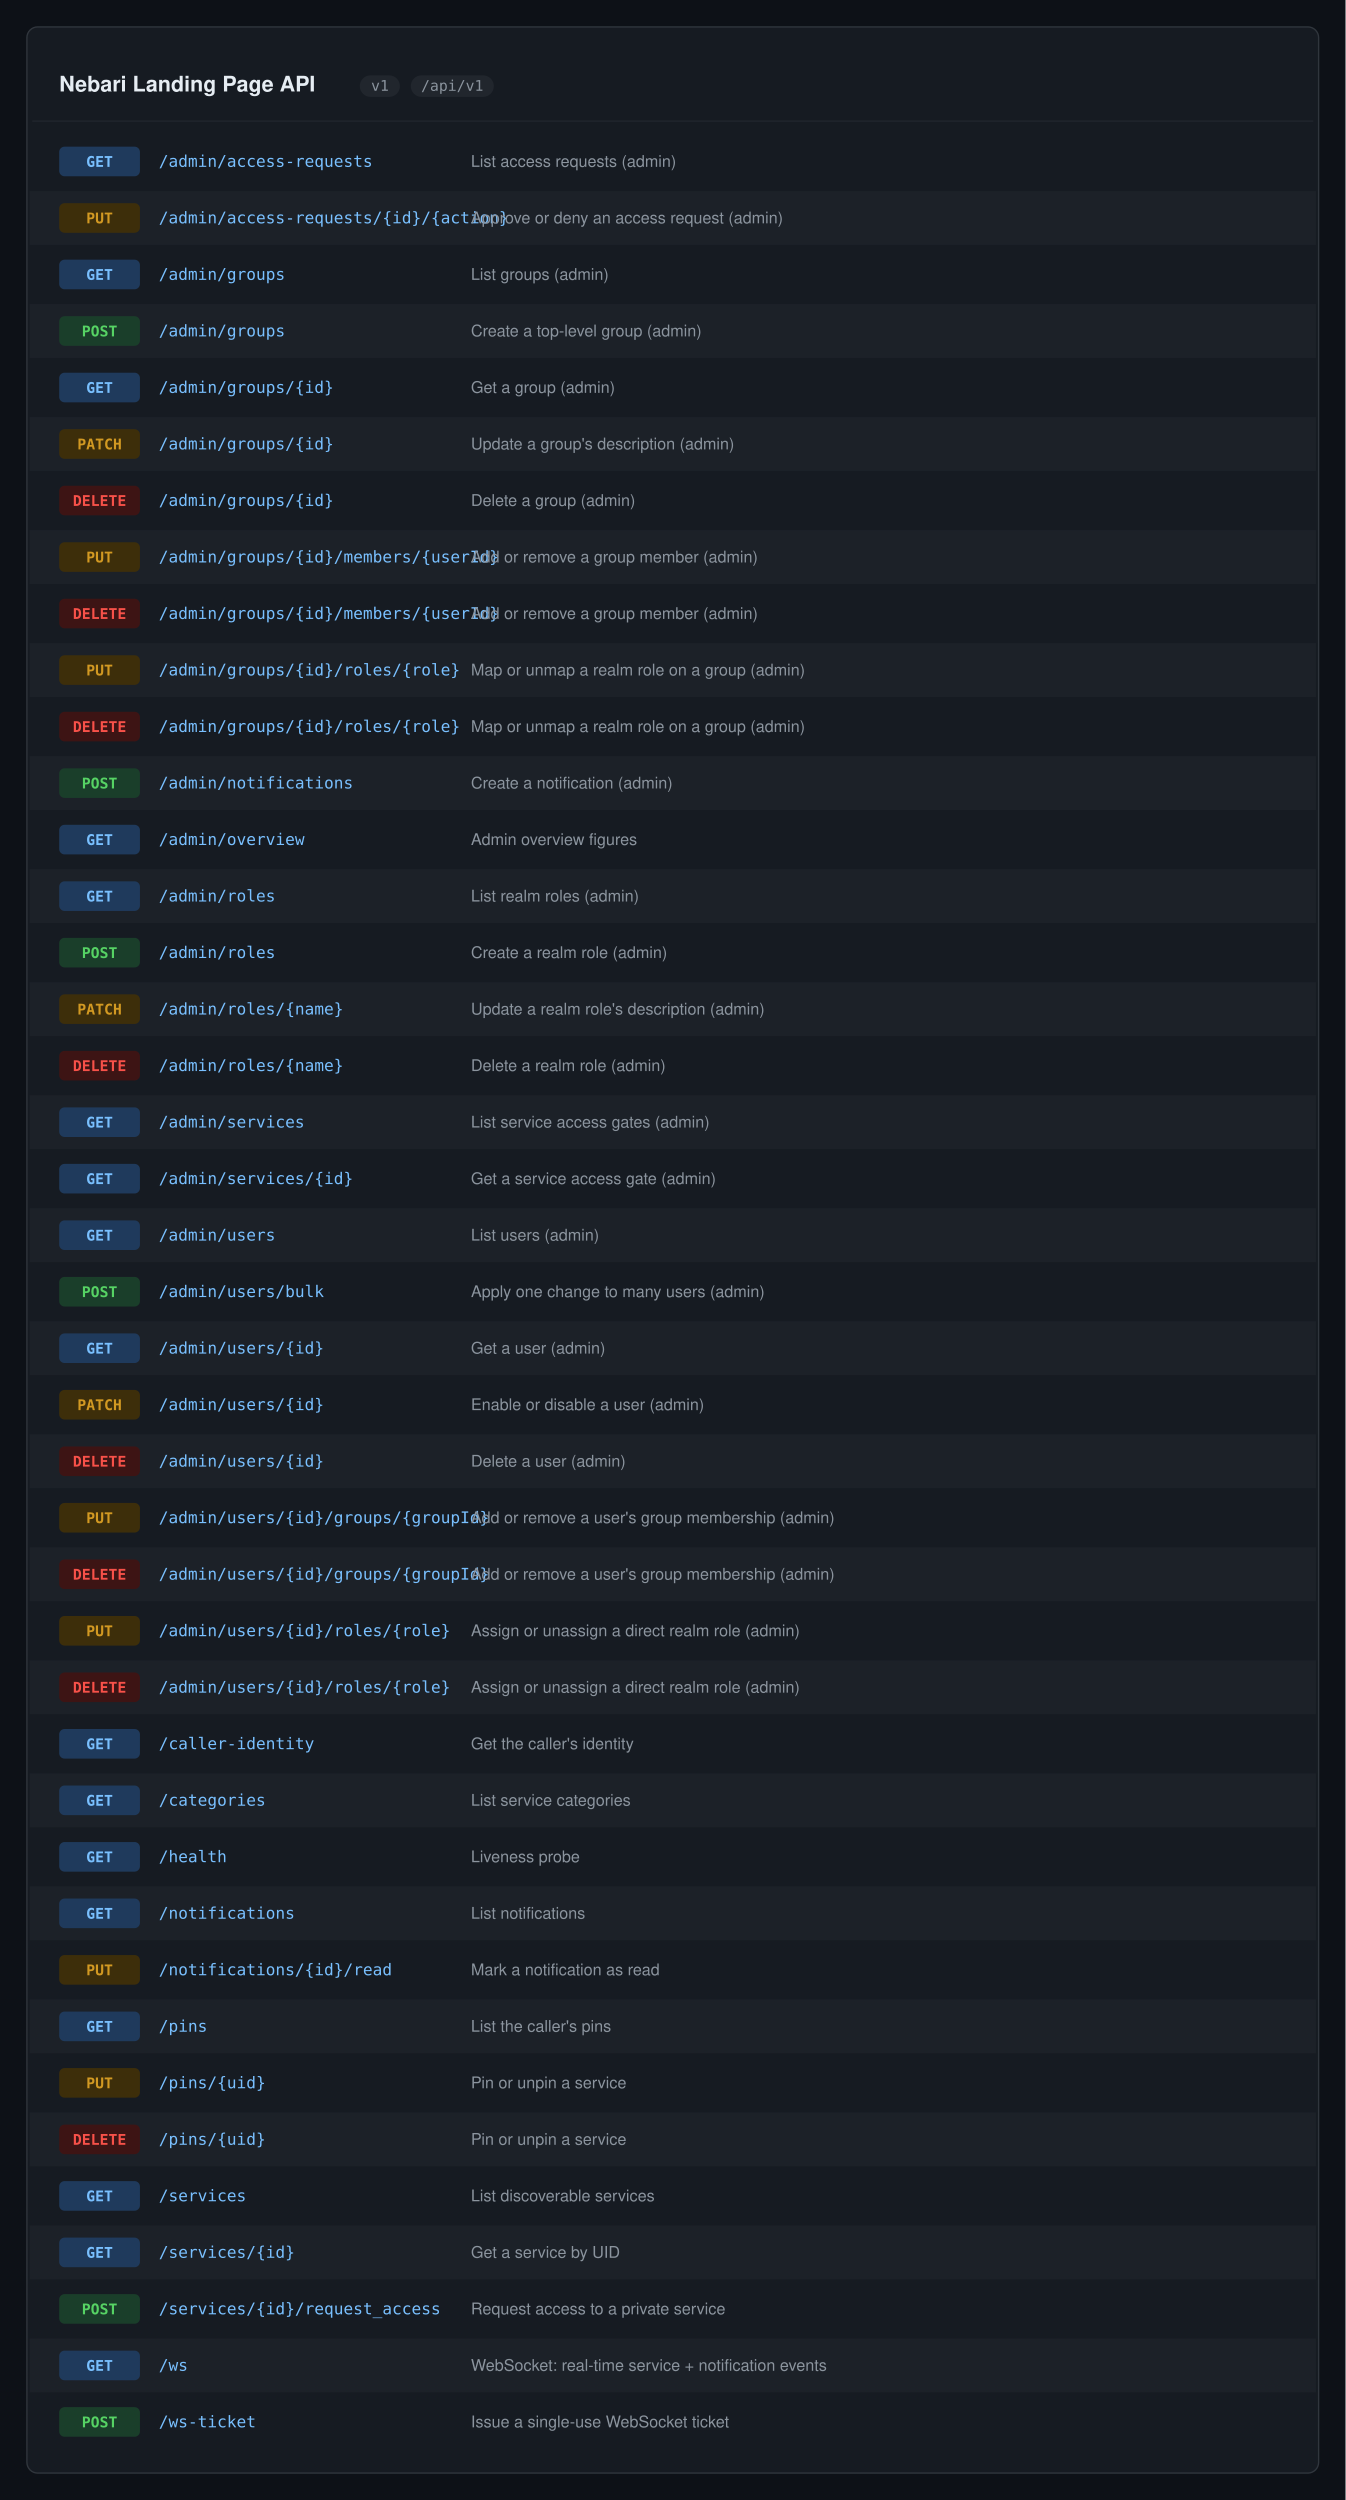
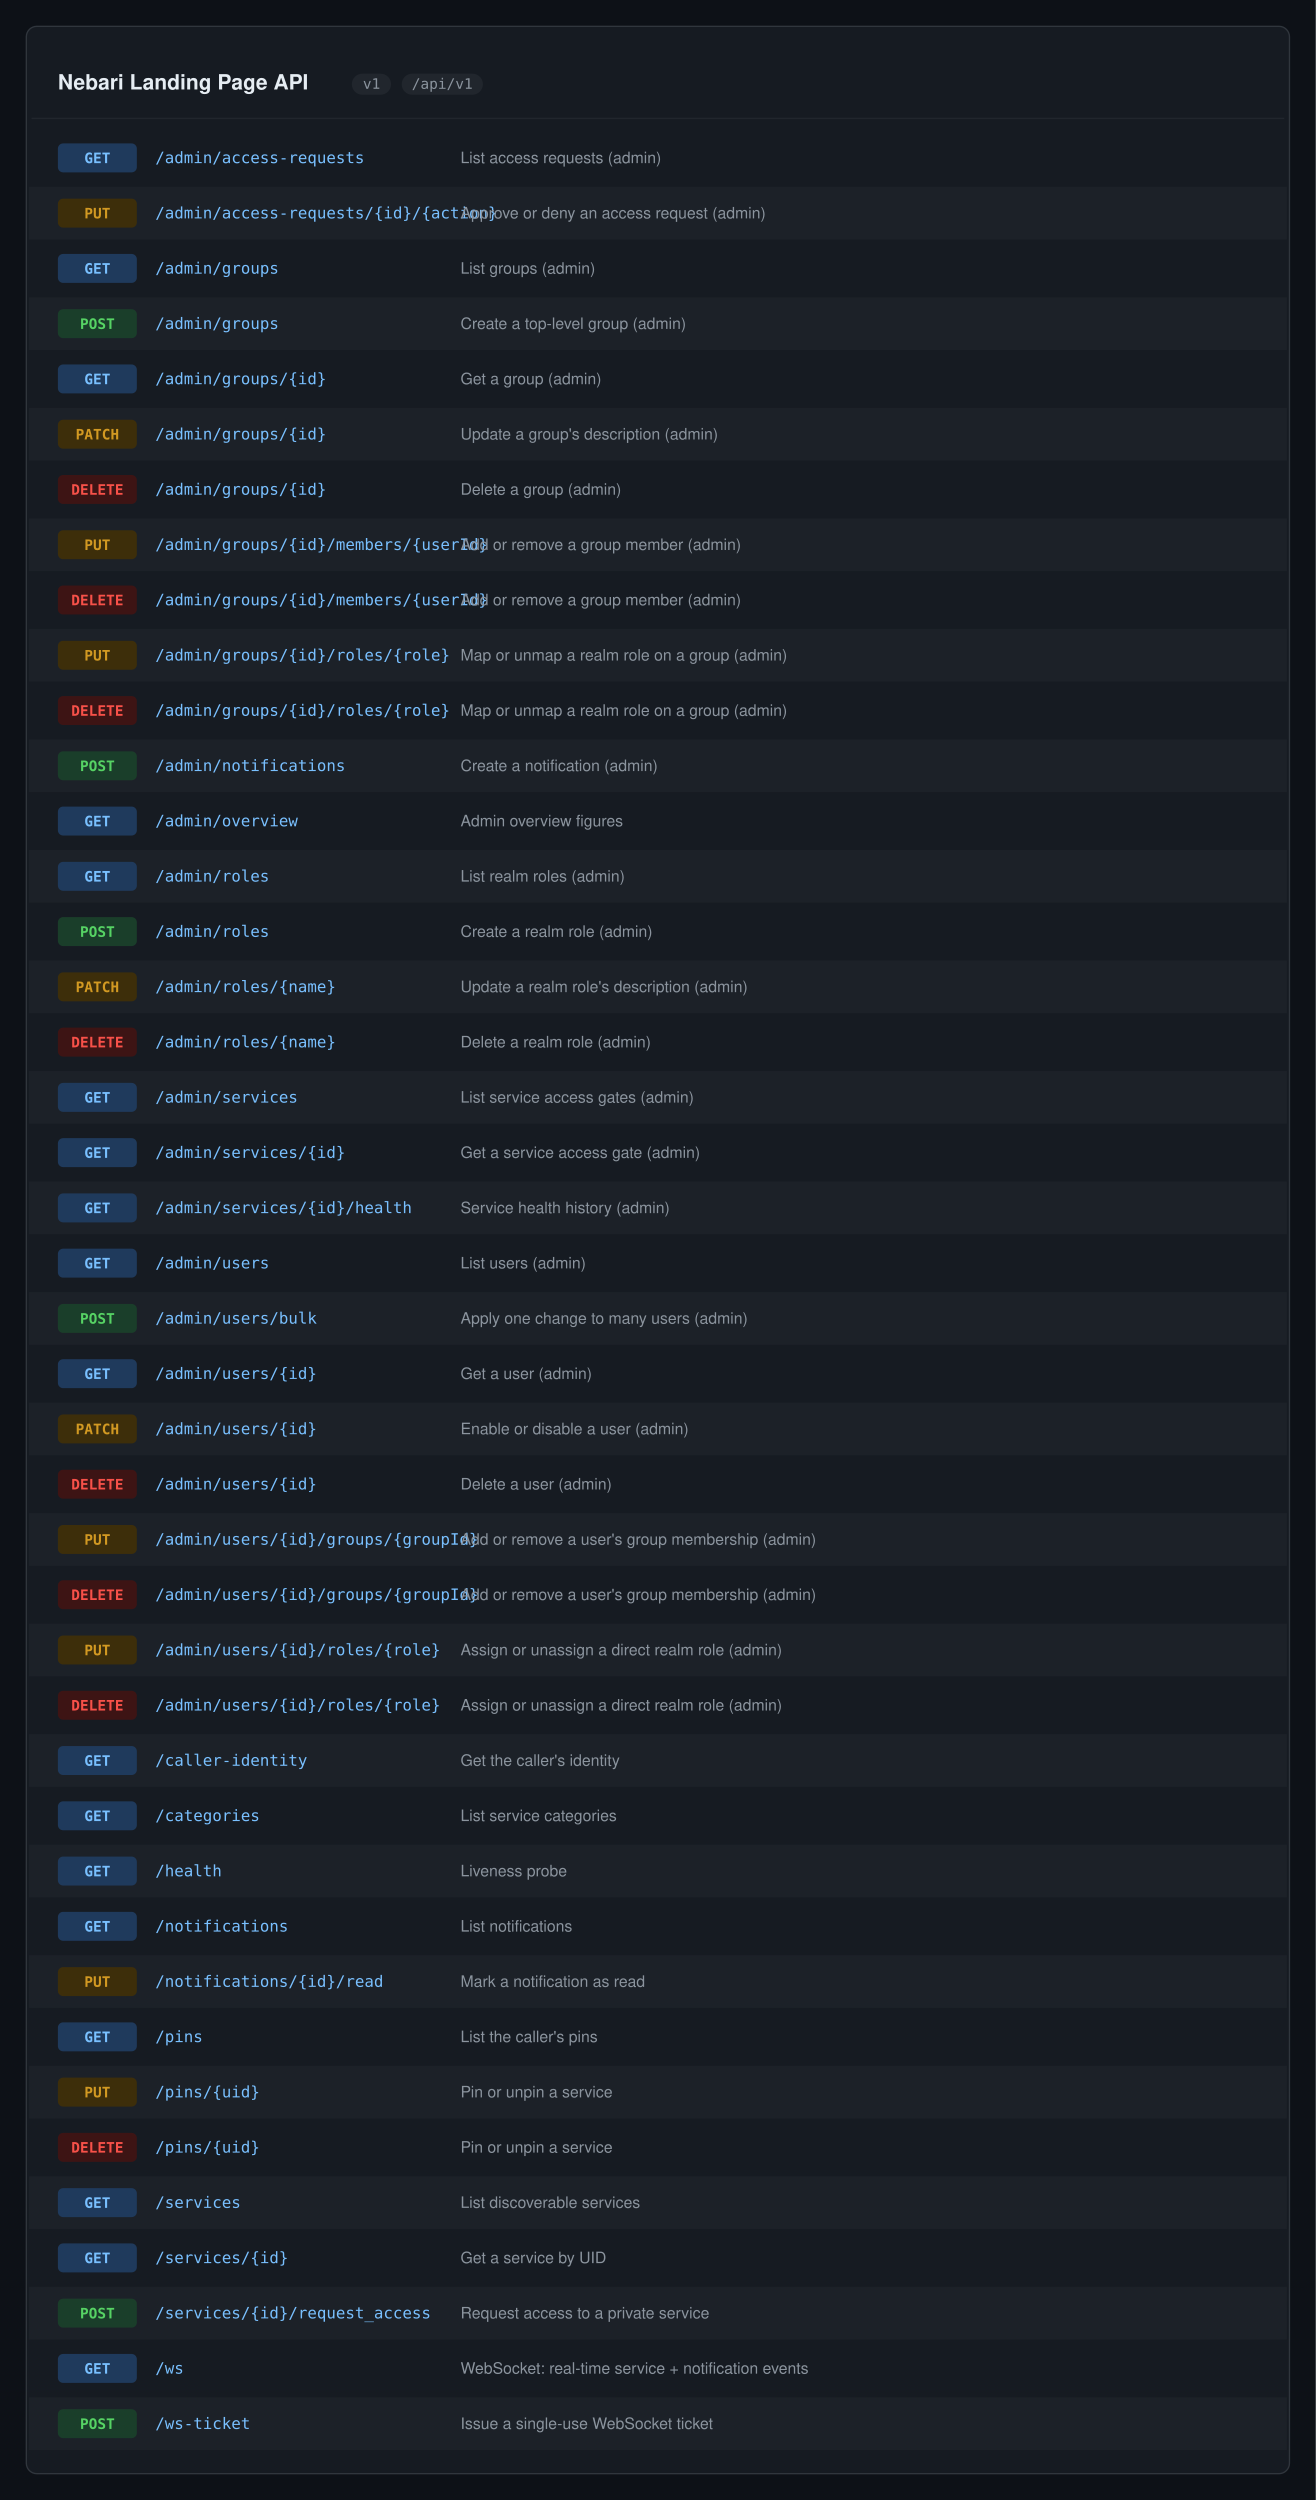
- <svg xmlns="http://www.w3.org/2000/svg" width="1000" height="1858" viewBox="0 0 1000 1858">
-   <rect width="1000" height="1858" fill="#0d1117" />
-   <rect x="20" y="20" width="960" height="1818" rx="8" fill="#161b22" stroke="#30363d" stroke-width="1" />
+ <svg xmlns="http://www.w3.org/2000/svg" width="1000" height="1900" viewBox="0 0 1000 1900">
+   <rect width="1000" height="1900" fill="#0d1117" />
+   <rect x="20" y="20" width="960" height="1860" rx="8" fill="#161b22" stroke="#30363d" stroke-width="1" />
  <text x="44" y="68" font-family="-apple-system,BlinkMacSystemFont,'Segoe UI',Helvetica,Arial,sans-serif" font-size="16" font-weight="600" fill="#e6edf3">Nebari Landing Page API</text>
  <rect x="267.4" y="56.0" width="29.8" height="16" rx="8" fill="#21262d" />
  <text x="282.4" y="67.5" font-family="ui-monospace,'Cascadia Code','Source Code Pro',Menlo,Consolas,monospace" font-size="11" fill="#8b949e" text-anchor="middle">v1</text>
  <rect x="305.3" y="56.0" width="61.7" height="16" rx="8" fill="#21262d" />
  <text x="336.1" y="67.5" font-family="ui-monospace,'Cascadia Code','Source Code Pro',Menlo,Consolas,monospace" font-size="11" fill="#8b949e" text-anchor="middle">/api/v1</text>
  <line x1="24" y1="90" x2="976" y2="90" stroke="#21262d" stroke-width="1" />
  <rect x="44" y="109" width="60" height="22" rx="4" fill="#1f3a5c" />
  <text x="74" y="124" font-family="ui-monospace,'Cascadia Code','Source Code Pro',Menlo,Consolas,monospace" font-size="11" font-weight="600" fill="#79c0ff" text-anchor="middle">GET</text>
  <text x="118" y="124" font-family="ui-monospace,'Cascadia Code','Source Code Pro',Menlo,Consolas,monospace" font-size="12" fill="#79c0ff">/admin/access-requests</text>
  <text x="350" y="124" font-family="-apple-system,BlinkMacSystemFont,'Segoe UI',Helvetica,Arial,sans-serif" font-size="12" fill="#8b949e">List access requests (admin)</text>
  <rect x="22" y="142" width="956" height="40" fill="#1c2128" />
  <rect x="44" y="151" width="60" height="22" rx="4" fill="#3d2e0a" />
  <text x="74" y="166" font-family="ui-monospace,'Cascadia Code','Source Code Pro',Menlo,Consolas,monospace" font-size="11" font-weight="600" fill="#d29922" text-anchor="middle">PUT</text>
  <text x="118" y="166" font-family="ui-monospace,'Cascadia Code','Source Code Pro',Menlo,Consolas,monospace" font-size="12" fill="#79c0ff">/admin/access-requests/{id}/{action}</text>
  <text x="350" y="166" font-family="-apple-system,BlinkMacSystemFont,'Segoe UI',Helvetica,Arial,sans-serif" font-size="12" fill="#8b949e">Approve or deny an access request (admin)</text>
  <rect x="44" y="193" width="60" height="22" rx="4" fill="#1f3a5c" />
  <text x="74" y="208" font-family="ui-monospace,'Cascadia Code','Source Code Pro',Menlo,Consolas,monospace" font-size="11" font-weight="600" fill="#79c0ff" text-anchor="middle">GET</text>
  <text x="118" y="208" font-family="ui-monospace,'Cascadia Code','Source Code Pro',Menlo,Consolas,monospace" font-size="12" fill="#79c0ff">/admin/groups</text>
  <text x="350" y="208" font-family="-apple-system,BlinkMacSystemFont,'Segoe UI',Helvetica,Arial,sans-serif" font-size="12" fill="#8b949e">List groups (admin)</text>
  <rect x="22" y="226" width="956" height="40" fill="#1c2128" />
  <rect x="44" y="235" width="60" height="22" rx="4" fill="#1a3e2a" />
  <text x="74" y="250" font-family="ui-monospace,'Cascadia Code','Source Code Pro',Menlo,Consolas,monospace" font-size="11" font-weight="600" fill="#56d364" text-anchor="middle">POST</text>
  <text x="118" y="250" font-family="ui-monospace,'Cascadia Code','Source Code Pro',Menlo,Consolas,monospace" font-size="12" fill="#79c0ff">/admin/groups</text>
  <text x="350" y="250" font-family="-apple-system,BlinkMacSystemFont,'Segoe UI',Helvetica,Arial,sans-serif" font-size="12" fill="#8b949e">Create a top-level group (admin)</text>
  <rect x="44" y="277" width="60" height="22" rx="4" fill="#1f3a5c" />
  <text x="74" y="292" font-family="ui-monospace,'Cascadia Code','Source Code Pro',Menlo,Consolas,monospace" font-size="11" font-weight="600" fill="#79c0ff" text-anchor="middle">GET</text>
  <text x="118" y="292" font-family="ui-monospace,'Cascadia Code','Source Code Pro',Menlo,Consolas,monospace" font-size="12" fill="#79c0ff">/admin/groups/{id}</text>
  <text x="350" y="292" font-family="-apple-system,BlinkMacSystemFont,'Segoe UI',Helvetica,Arial,sans-serif" font-size="12" fill="#8b949e">Get a group (admin)</text>
  <rect x="22" y="310" width="956" height="40" fill="#1c2128" />
  <rect x="44" y="319" width="60" height="22" rx="4" fill="#3d2e0a" />
  <text x="74" y="334" font-family="ui-monospace,'Cascadia Code','Source Code Pro',Menlo,Consolas,monospace" font-size="11" font-weight="600" fill="#d29922" text-anchor="middle">PATCH</text>
  <text x="118" y="334" font-family="ui-monospace,'Cascadia Code','Source Code Pro',Menlo,Consolas,monospace" font-size="12" fill="#79c0ff">/admin/groups/{id}</text>
  <text x="350" y="334" font-family="-apple-system,BlinkMacSystemFont,'Segoe UI',Helvetica,Arial,sans-serif" font-size="12" fill="#8b949e">Update a group's description (admin)</text>
  <rect x="44" y="361" width="60" height="22" rx="4" fill="#3d1414" />
  <text x="74" y="376" font-family="ui-monospace,'Cascadia Code','Source Code Pro',Menlo,Consolas,monospace" font-size="11" font-weight="600" fill="#f85149" text-anchor="middle">DELETE</text>
  <text x="118" y="376" font-family="ui-monospace,'Cascadia Code','Source Code Pro',Menlo,Consolas,monospace" font-size="12" fill="#79c0ff">/admin/groups/{id}</text>
  <text x="350" y="376" font-family="-apple-system,BlinkMacSystemFont,'Segoe UI',Helvetica,Arial,sans-serif" font-size="12" fill="#8b949e">Delete a group (admin)</text>
  <rect x="22" y="394" width="956" height="40" fill="#1c2128" />
  <rect x="44" y="403" width="60" height="22" rx="4" fill="#3d2e0a" />
  <text x="74" y="418" font-family="ui-monospace,'Cascadia Code','Source Code Pro',Menlo,Consolas,monospace" font-size="11" font-weight="600" fill="#d29922" text-anchor="middle">PUT</text>
  <text x="118" y="418" font-family="ui-monospace,'Cascadia Code','Source Code Pro',Menlo,Consolas,monospace" font-size="12" fill="#79c0ff">/admin/groups/{id}/members/{userId}</text>
  <text x="350" y="418" font-family="-apple-system,BlinkMacSystemFont,'Segoe UI',Helvetica,Arial,sans-serif" font-size="12" fill="#8b949e">Add or remove a group member (admin)</text>
  <rect x="44" y="445" width="60" height="22" rx="4" fill="#3d1414" />
  <text x="74" y="460" font-family="ui-monospace,'Cascadia Code','Source Code Pro',Menlo,Consolas,monospace" font-size="11" font-weight="600" fill="#f85149" text-anchor="middle">DELETE</text>
  <text x="118" y="460" font-family="ui-monospace,'Cascadia Code','Source Code Pro',Menlo,Consolas,monospace" font-size="12" fill="#79c0ff">/admin/groups/{id}/members/{userId}</text>
  <text x="350" y="460" font-family="-apple-system,BlinkMacSystemFont,'Segoe UI',Helvetica,Arial,sans-serif" font-size="12" fill="#8b949e">Add or remove a group member (admin)</text>
  <rect x="22" y="478" width="956" height="40" fill="#1c2128" />
  <rect x="44" y="487" width="60" height="22" rx="4" fill="#3d2e0a" />
  <text x="74" y="502" font-family="ui-monospace,'Cascadia Code','Source Code Pro',Menlo,Consolas,monospace" font-size="11" font-weight="600" fill="#d29922" text-anchor="middle">PUT</text>
  <text x="118" y="502" font-family="ui-monospace,'Cascadia Code','Source Code Pro',Menlo,Consolas,monospace" font-size="12" fill="#79c0ff">/admin/groups/{id}/roles/{role}</text>
  <text x="350" y="502" font-family="-apple-system,BlinkMacSystemFont,'Segoe UI',Helvetica,Arial,sans-serif" font-size="12" fill="#8b949e">Map or unmap a realm role on a group (admin)</text>
  <rect x="44" y="529" width="60" height="22" rx="4" fill="#3d1414" />
  <text x="74" y="544" font-family="ui-monospace,'Cascadia Code','Source Code Pro',Menlo,Consolas,monospace" font-size="11" font-weight="600" fill="#f85149" text-anchor="middle">DELETE</text>
  <text x="118" y="544" font-family="ui-monospace,'Cascadia Code','Source Code Pro',Menlo,Consolas,monospace" font-size="12" fill="#79c0ff">/admin/groups/{id}/roles/{role}</text>
  <text x="350" y="544" font-family="-apple-system,BlinkMacSystemFont,'Segoe UI',Helvetica,Arial,sans-serif" font-size="12" fill="#8b949e">Map or unmap a realm role on a group (admin)</text>
  <rect x="22" y="562" width="956" height="40" fill="#1c2128" />
  <rect x="44" y="571" width="60" height="22" rx="4" fill="#1a3e2a" />
  <text x="74" y="586" font-family="ui-monospace,'Cascadia Code','Source Code Pro',Menlo,Consolas,monospace" font-size="11" font-weight="600" fill="#56d364" text-anchor="middle">POST</text>
  <text x="118" y="586" font-family="ui-monospace,'Cascadia Code','Source Code Pro',Menlo,Consolas,monospace" font-size="12" fill="#79c0ff">/admin/notifications</text>
  <text x="350" y="586" font-family="-apple-system,BlinkMacSystemFont,'Segoe UI',Helvetica,Arial,sans-serif" font-size="12" fill="#8b949e">Create a notification (admin)</text>
  <rect x="44" y="613" width="60" height="22" rx="4" fill="#1f3a5c" />
  <text x="74" y="628" font-family="ui-monospace,'Cascadia Code','Source Code Pro',Menlo,Consolas,monospace" font-size="11" font-weight="600" fill="#79c0ff" text-anchor="middle">GET</text>
  <text x="118" y="628" font-family="ui-monospace,'Cascadia Code','Source Code Pro',Menlo,Consolas,monospace" font-size="12" fill="#79c0ff">/admin/overview</text>
  <text x="350" y="628" font-family="-apple-system,BlinkMacSystemFont,'Segoe UI',Helvetica,Arial,sans-serif" font-size="12" fill="#8b949e">Admin overview figures</text>
  <rect x="22" y="646" width="956" height="40" fill="#1c2128" />
  <rect x="44" y="655" width="60" height="22" rx="4" fill="#1f3a5c" />
  <text x="74" y="670" font-family="ui-monospace,'Cascadia Code','Source Code Pro',Menlo,Consolas,monospace" font-size="11" font-weight="600" fill="#79c0ff" text-anchor="middle">GET</text>
  <text x="118" y="670" font-family="ui-monospace,'Cascadia Code','Source Code Pro',Menlo,Consolas,monospace" font-size="12" fill="#79c0ff">/admin/roles</text>
  <text x="350" y="670" font-family="-apple-system,BlinkMacSystemFont,'Segoe UI',Helvetica,Arial,sans-serif" font-size="12" fill="#8b949e">List realm roles (admin)</text>
  <rect x="44" y="697" width="60" height="22" rx="4" fill="#1a3e2a" />
  <text x="74" y="712" font-family="ui-monospace,'Cascadia Code','Source Code Pro',Menlo,Consolas,monospace" font-size="11" font-weight="600" fill="#56d364" text-anchor="middle">POST</text>
  <text x="118" y="712" font-family="ui-monospace,'Cascadia Code','Source Code Pro',Menlo,Consolas,monospace" font-size="12" fill="#79c0ff">/admin/roles</text>
  <text x="350" y="712" font-family="-apple-system,BlinkMacSystemFont,'Segoe UI',Helvetica,Arial,sans-serif" font-size="12" fill="#8b949e">Create a realm role (admin)</text>
  <rect x="22" y="730" width="956" height="40" fill="#1c2128" />
  <rect x="44" y="739" width="60" height="22" rx="4" fill="#3d2e0a" />
  <text x="74" y="754" font-family="ui-monospace,'Cascadia Code','Source Code Pro',Menlo,Consolas,monospace" font-size="11" font-weight="600" fill="#d29922" text-anchor="middle">PATCH</text>
  <text x="118" y="754" font-family="ui-monospace,'Cascadia Code','Source Code Pro',Menlo,Consolas,monospace" font-size="12" fill="#79c0ff">/admin/roles/{name}</text>
  <text x="350" y="754" font-family="-apple-system,BlinkMacSystemFont,'Segoe UI',Helvetica,Arial,sans-serif" font-size="12" fill="#8b949e">Update a realm role's description (admin)</text>
  <rect x="44" y="781" width="60" height="22" rx="4" fill="#3d1414" />
  <text x="74" y="796" font-family="ui-monospace,'Cascadia Code','Source Code Pro',Menlo,Consolas,monospace" font-size="11" font-weight="600" fill="#f85149" text-anchor="middle">DELETE</text>
  <text x="118" y="796" font-family="ui-monospace,'Cascadia Code','Source Code Pro',Menlo,Consolas,monospace" font-size="12" fill="#79c0ff">/admin/roles/{name}</text>
  <text x="350" y="796" font-family="-apple-system,BlinkMacSystemFont,'Segoe UI',Helvetica,Arial,sans-serif" font-size="12" fill="#8b949e">Delete a realm role (admin)</text>
  <rect x="22" y="814" width="956" height="40" fill="#1c2128" />
  <rect x="44" y="823" width="60" height="22" rx="4" fill="#1f3a5c" />
  <text x="74" y="838" font-family="ui-monospace,'Cascadia Code','Source Code Pro',Menlo,Consolas,monospace" font-size="11" font-weight="600" fill="#79c0ff" text-anchor="middle">GET</text>
  <text x="118" y="838" font-family="ui-monospace,'Cascadia Code','Source Code Pro',Menlo,Consolas,monospace" font-size="12" fill="#79c0ff">/admin/services</text>
  <text x="350" y="838" font-family="-apple-system,BlinkMacSystemFont,'Segoe UI',Helvetica,Arial,sans-serif" font-size="12" fill="#8b949e">List service access gates (admin)</text>
  <rect x="44" y="865" width="60" height="22" rx="4" fill="#1f3a5c" />
  <text x="74" y="880" font-family="ui-monospace,'Cascadia Code','Source Code Pro',Menlo,Consolas,monospace" font-size="11" font-weight="600" fill="#79c0ff" text-anchor="middle">GET</text>
  <text x="118" y="880" font-family="ui-monospace,'Cascadia Code','Source Code Pro',Menlo,Consolas,monospace" font-size="12" fill="#79c0ff">/admin/services/{id}</text>
  <text x="350" y="880" font-family="-apple-system,BlinkMacSystemFont,'Segoe UI',Helvetica,Arial,sans-serif" font-size="12" fill="#8b949e">Get a service access gate (admin)</text>
  <rect x="22" y="898" width="956" height="40" fill="#1c2128" />
  <rect x="44" y="907" width="60" height="22" rx="4" fill="#1f3a5c" />
  <text x="74" y="922" font-family="ui-monospace,'Cascadia Code','Source Code Pro',Menlo,Consolas,monospace" font-size="11" font-weight="600" fill="#79c0ff" text-anchor="middle">GET</text>
-   <text x="118" y="922" font-family="ui-monospace,'Cascadia Code','Source Code Pro',Menlo,Consolas,monospace" font-size="12" fill="#79c0ff">/admin/users</text>
-   <text x="350" y="922" font-family="-apple-system,BlinkMacSystemFont,'Segoe UI',Helvetica,Arial,sans-serif" font-size="12" fill="#8b949e">List users (admin)</text>
-   <rect x="44" y="949" width="60" height="22" rx="4" fill="#1a3e2a" />
-   <text x="74" y="964" font-family="ui-monospace,'Cascadia Code','Source Code Pro',Menlo,Consolas,monospace" font-size="11" font-weight="600" fill="#56d364" text-anchor="middle">POST</text>
-   <text x="118" y="964" font-family="ui-monospace,'Cascadia Code','Source Code Pro',Menlo,Consolas,monospace" font-size="12" fill="#79c0ff">/admin/users/bulk</text>
-   <text x="350" y="964" font-family="-apple-system,BlinkMacSystemFont,'Segoe UI',Helvetica,Arial,sans-serif" font-size="12" fill="#8b949e">Apply one change to many users (admin)</text>
+   <text x="118" y="922" font-family="ui-monospace,'Cascadia Code','Source Code Pro',Menlo,Consolas,monospace" font-size="12" fill="#79c0ff">/admin/services/{id}/health</text>
+   <text x="350" y="922" font-family="-apple-system,BlinkMacSystemFont,'Segoe UI',Helvetica,Arial,sans-serif" font-size="12" fill="#8b949e">Service health history (admin)</text>
+   <rect x="44" y="949" width="60" height="22" rx="4" fill="#1f3a5c" />
+   <text x="74" y="964" font-family="ui-monospace,'Cascadia Code','Source Code Pro',Menlo,Consolas,monospace" font-size="11" font-weight="600" fill="#79c0ff" text-anchor="middle">GET</text>
+   <text x="118" y="964" font-family="ui-monospace,'Cascadia Code','Source Code Pro',Menlo,Consolas,monospace" font-size="12" fill="#79c0ff">/admin/users</text>
+   <text x="350" y="964" font-family="-apple-system,BlinkMacSystemFont,'Segoe UI',Helvetica,Arial,sans-serif" font-size="12" fill="#8b949e">List users (admin)</text>
  <rect x="22" y="982" width="956" height="40" fill="#1c2128" />
-   <rect x="44" y="991" width="60" height="22" rx="4" fill="#1f3a5c" />
-   <text x="74" y="1006" font-family="ui-monospace,'Cascadia Code','Source Code Pro',Menlo,Consolas,monospace" font-size="11" font-weight="600" fill="#79c0ff" text-anchor="middle">GET</text>
-   <text x="118" y="1006" font-family="ui-monospace,'Cascadia Code','Source Code Pro',Menlo,Consolas,monospace" font-size="12" fill="#79c0ff">/admin/users/{id}</text>
-   <text x="350" y="1006" font-family="-apple-system,BlinkMacSystemFont,'Segoe UI',Helvetica,Arial,sans-serif" font-size="12" fill="#8b949e">Get a user (admin)</text>
-   <rect x="44" y="1033" width="60" height="22" rx="4" fill="#3d2e0a" />
-   <text x="74" y="1048" font-family="ui-monospace,'Cascadia Code','Source Code Pro',Menlo,Consolas,monospace" font-size="11" font-weight="600" fill="#d29922" text-anchor="middle">PATCH</text>
+   <rect x="44" y="991" width="60" height="22" rx="4" fill="#1a3e2a" />
+   <text x="74" y="1006" font-family="ui-monospace,'Cascadia Code','Source Code Pro',Menlo,Consolas,monospace" font-size="11" font-weight="600" fill="#56d364" text-anchor="middle">POST</text>
+   <text x="118" y="1006" font-family="ui-monospace,'Cascadia Code','Source Code Pro',Menlo,Consolas,monospace" font-size="12" fill="#79c0ff">/admin/users/bulk</text>
+   <text x="350" y="1006" font-family="-apple-system,BlinkMacSystemFont,'Segoe UI',Helvetica,Arial,sans-serif" font-size="12" fill="#8b949e">Apply one change to many users (admin)</text>
+   <rect x="44" y="1033" width="60" height="22" rx="4" fill="#1f3a5c" />
+   <text x="74" y="1048" font-family="ui-monospace,'Cascadia Code','Source Code Pro',Menlo,Consolas,monospace" font-size="11" font-weight="600" fill="#79c0ff" text-anchor="middle">GET</text>
  <text x="118" y="1048" font-family="ui-monospace,'Cascadia Code','Source Code Pro',Menlo,Consolas,monospace" font-size="12" fill="#79c0ff">/admin/users/{id}</text>
-   <text x="350" y="1048" font-family="-apple-system,BlinkMacSystemFont,'Segoe UI',Helvetica,Arial,sans-serif" font-size="12" fill="#8b949e">Enable or disable a user (admin)</text>
+   <text x="350" y="1048" font-family="-apple-system,BlinkMacSystemFont,'Segoe UI',Helvetica,Arial,sans-serif" font-size="12" fill="#8b949e">Get a user (admin)</text>
  <rect x="22" y="1066" width="956" height="40" fill="#1c2128" />
-   <rect x="44" y="1075" width="60" height="22" rx="4" fill="#3d1414" />
-   <text x="74" y="1090" font-family="ui-monospace,'Cascadia Code','Source Code Pro',Menlo,Consolas,monospace" font-size="11" font-weight="600" fill="#f85149" text-anchor="middle">DELETE</text>
+   <rect x="44" y="1075" width="60" height="22" rx="4" fill="#3d2e0a" />
+   <text x="74" y="1090" font-family="ui-monospace,'Cascadia Code','Source Code Pro',Menlo,Consolas,monospace" font-size="11" font-weight="600" fill="#d29922" text-anchor="middle">PATCH</text>
  <text x="118" y="1090" font-family="ui-monospace,'Cascadia Code','Source Code Pro',Menlo,Consolas,monospace" font-size="12" fill="#79c0ff">/admin/users/{id}</text>
-   <text x="350" y="1090" font-family="-apple-system,BlinkMacSystemFont,'Segoe UI',Helvetica,Arial,sans-serif" font-size="12" fill="#8b949e">Delete a user (admin)</text>
-   <rect x="44" y="1117" width="60" height="22" rx="4" fill="#3d2e0a" />
-   <text x="74" y="1132" font-family="ui-monospace,'Cascadia Code','Source Code Pro',Menlo,Consolas,monospace" font-size="11" font-weight="600" fill="#d29922" text-anchor="middle">PUT</text>
-   <text x="118" y="1132" font-family="ui-monospace,'Cascadia Code','Source Code Pro',Menlo,Consolas,monospace" font-size="12" fill="#79c0ff">/admin/users/{id}/groups/{groupId}</text>
-   <text x="350" y="1132" font-family="-apple-system,BlinkMacSystemFont,'Segoe UI',Helvetica,Arial,sans-serif" font-size="12" fill="#8b949e">Add or remove a user's group membership (admin)</text>
+   <text x="350" y="1090" font-family="-apple-system,BlinkMacSystemFont,'Segoe UI',Helvetica,Arial,sans-serif" font-size="12" fill="#8b949e">Enable or disable a user (admin)</text>
+   <rect x="44" y="1117" width="60" height="22" rx="4" fill="#3d1414" />
+   <text x="74" y="1132" font-family="ui-monospace,'Cascadia Code','Source Code Pro',Menlo,Consolas,monospace" font-size="11" font-weight="600" fill="#f85149" text-anchor="middle">DELETE</text>
+   <text x="118" y="1132" font-family="ui-monospace,'Cascadia Code','Source Code Pro',Menlo,Consolas,monospace" font-size="12" fill="#79c0ff">/admin/users/{id}</text>
+   <text x="350" y="1132" font-family="-apple-system,BlinkMacSystemFont,'Segoe UI',Helvetica,Arial,sans-serif" font-size="12" fill="#8b949e">Delete a user (admin)</text>
  <rect x="22" y="1150" width="956" height="40" fill="#1c2128" />
-   <rect x="44" y="1159" width="60" height="22" rx="4" fill="#3d1414" />
-   <text x="74" y="1174" font-family="ui-monospace,'Cascadia Code','Source Code Pro',Menlo,Consolas,monospace" font-size="11" font-weight="600" fill="#f85149" text-anchor="middle">DELETE</text>
+   <rect x="44" y="1159" width="60" height="22" rx="4" fill="#3d2e0a" />
+   <text x="74" y="1174" font-family="ui-monospace,'Cascadia Code','Source Code Pro',Menlo,Consolas,monospace" font-size="11" font-weight="600" fill="#d29922" text-anchor="middle">PUT</text>
  <text x="118" y="1174" font-family="ui-monospace,'Cascadia Code','Source Code Pro',Menlo,Consolas,monospace" font-size="12" fill="#79c0ff">/admin/users/{id}/groups/{groupId}</text>
  <text x="350" y="1174" font-family="-apple-system,BlinkMacSystemFont,'Segoe UI',Helvetica,Arial,sans-serif" font-size="12" fill="#8b949e">Add or remove a user's group membership (admin)</text>
-   <rect x="44" y="1201" width="60" height="22" rx="4" fill="#3d2e0a" />
-   <text x="74" y="1216" font-family="ui-monospace,'Cascadia Code','Source Code Pro',Menlo,Consolas,monospace" font-size="11" font-weight="600" fill="#d29922" text-anchor="middle">PUT</text>
-   <text x="118" y="1216" font-family="ui-monospace,'Cascadia Code','Source Code Pro',Menlo,Consolas,monospace" font-size="12" fill="#79c0ff">/admin/users/{id}/roles/{role}</text>
-   <text x="350" y="1216" font-family="-apple-system,BlinkMacSystemFont,'Segoe UI',Helvetica,Arial,sans-serif" font-size="12" fill="#8b949e">Assign or unassign a direct realm role (admin)</text>
+   <rect x="44" y="1201" width="60" height="22" rx="4" fill="#3d1414" />
+   <text x="74" y="1216" font-family="ui-monospace,'Cascadia Code','Source Code Pro',Menlo,Consolas,monospace" font-size="11" font-weight="600" fill="#f85149" text-anchor="middle">DELETE</text>
+   <text x="118" y="1216" font-family="ui-monospace,'Cascadia Code','Source Code Pro',Menlo,Consolas,monospace" font-size="12" fill="#79c0ff">/admin/users/{id}/groups/{groupId}</text>
+   <text x="350" y="1216" font-family="-apple-system,BlinkMacSystemFont,'Segoe UI',Helvetica,Arial,sans-serif" font-size="12" fill="#8b949e">Add or remove a user's group membership (admin)</text>
  <rect x="22" y="1234" width="956" height="40" fill="#1c2128" />
-   <rect x="44" y="1243" width="60" height="22" rx="4" fill="#3d1414" />
-   <text x="74" y="1258" font-family="ui-monospace,'Cascadia Code','Source Code Pro',Menlo,Consolas,monospace" font-size="11" font-weight="600" fill="#f85149" text-anchor="middle">DELETE</text>
+   <rect x="44" y="1243" width="60" height="22" rx="4" fill="#3d2e0a" />
+   <text x="74" y="1258" font-family="ui-monospace,'Cascadia Code','Source Code Pro',Menlo,Consolas,monospace" font-size="11" font-weight="600" fill="#d29922" text-anchor="middle">PUT</text>
  <text x="118" y="1258" font-family="ui-monospace,'Cascadia Code','Source Code Pro',Menlo,Consolas,monospace" font-size="12" fill="#79c0ff">/admin/users/{id}/roles/{role}</text>
  <text x="350" y="1258" font-family="-apple-system,BlinkMacSystemFont,'Segoe UI',Helvetica,Arial,sans-serif" font-size="12" fill="#8b949e">Assign or unassign a direct realm role (admin)</text>
-   <rect x="44" y="1285" width="60" height="22" rx="4" fill="#1f3a5c" />
-   <text x="74" y="1300" font-family="ui-monospace,'Cascadia Code','Source Code Pro',Menlo,Consolas,monospace" font-size="11" font-weight="600" fill="#79c0ff" text-anchor="middle">GET</text>
-   <text x="118" y="1300" font-family="ui-monospace,'Cascadia Code','Source Code Pro',Menlo,Consolas,monospace" font-size="12" fill="#79c0ff">/caller-identity</text>
-   <text x="350" y="1300" font-family="-apple-system,BlinkMacSystemFont,'Segoe UI',Helvetica,Arial,sans-serif" font-size="12" fill="#8b949e">Get the caller's identity</text>
+   <rect x="44" y="1285" width="60" height="22" rx="4" fill="#3d1414" />
+   <text x="74" y="1300" font-family="ui-monospace,'Cascadia Code','Source Code Pro',Menlo,Consolas,monospace" font-size="11" font-weight="600" fill="#f85149" text-anchor="middle">DELETE</text>
+   <text x="118" y="1300" font-family="ui-monospace,'Cascadia Code','Source Code Pro',Menlo,Consolas,monospace" font-size="12" fill="#79c0ff">/admin/users/{id}/roles/{role}</text>
+   <text x="350" y="1300" font-family="-apple-system,BlinkMacSystemFont,'Segoe UI',Helvetica,Arial,sans-serif" font-size="12" fill="#8b949e">Assign or unassign a direct realm role (admin)</text>
  <rect x="22" y="1318" width="956" height="40" fill="#1c2128" />
  <rect x="44" y="1327" width="60" height="22" rx="4" fill="#1f3a5c" />
  <text x="74" y="1342" font-family="ui-monospace,'Cascadia Code','Source Code Pro',Menlo,Consolas,monospace" font-size="11" font-weight="600" fill="#79c0ff" text-anchor="middle">GET</text>
-   <text x="118" y="1342" font-family="ui-monospace,'Cascadia Code','Source Code Pro',Menlo,Consolas,monospace" font-size="12" fill="#79c0ff">/categories</text>
-   <text x="350" y="1342" font-family="-apple-system,BlinkMacSystemFont,'Segoe UI',Helvetica,Arial,sans-serif" font-size="12" fill="#8b949e">List service categories</text>
+   <text x="118" y="1342" font-family="ui-monospace,'Cascadia Code','Source Code Pro',Menlo,Consolas,monospace" font-size="12" fill="#79c0ff">/caller-identity</text>
+   <text x="350" y="1342" font-family="-apple-system,BlinkMacSystemFont,'Segoe UI',Helvetica,Arial,sans-serif" font-size="12" fill="#8b949e">Get the caller's identity</text>
  <rect x="44" y="1369" width="60" height="22" rx="4" fill="#1f3a5c" />
  <text x="74" y="1384" font-family="ui-monospace,'Cascadia Code','Source Code Pro',Menlo,Consolas,monospace" font-size="11" font-weight="600" fill="#79c0ff" text-anchor="middle">GET</text>
-   <text x="118" y="1384" font-family="ui-monospace,'Cascadia Code','Source Code Pro',Menlo,Consolas,monospace" font-size="12" fill="#79c0ff">/health</text>
-   <text x="350" y="1384" font-family="-apple-system,BlinkMacSystemFont,'Segoe UI',Helvetica,Arial,sans-serif" font-size="12" fill="#8b949e">Liveness probe</text>
+   <text x="118" y="1384" font-family="ui-monospace,'Cascadia Code','Source Code Pro',Menlo,Consolas,monospace" font-size="12" fill="#79c0ff">/categories</text>
+   <text x="350" y="1384" font-family="-apple-system,BlinkMacSystemFont,'Segoe UI',Helvetica,Arial,sans-serif" font-size="12" fill="#8b949e">List service categories</text>
  <rect x="22" y="1402" width="956" height="40" fill="#1c2128" />
  <rect x="44" y="1411" width="60" height="22" rx="4" fill="#1f3a5c" />
  <text x="74" y="1426" font-family="ui-monospace,'Cascadia Code','Source Code Pro',Menlo,Consolas,monospace" font-size="11" font-weight="600" fill="#79c0ff" text-anchor="middle">GET</text>
-   <text x="118" y="1426" font-family="ui-monospace,'Cascadia Code','Source Code Pro',Menlo,Consolas,monospace" font-size="12" fill="#79c0ff">/notifications</text>
-   <text x="350" y="1426" font-family="-apple-system,BlinkMacSystemFont,'Segoe UI',Helvetica,Arial,sans-serif" font-size="12" fill="#8b949e">List notifications</text>
-   <rect x="44" y="1453" width="60" height="22" rx="4" fill="#3d2e0a" />
-   <text x="74" y="1468" font-family="ui-monospace,'Cascadia Code','Source Code Pro',Menlo,Consolas,monospace" font-size="11" font-weight="600" fill="#d29922" text-anchor="middle">PUT</text>
-   <text x="118" y="1468" font-family="ui-monospace,'Cascadia Code','Source Code Pro',Menlo,Consolas,monospace" font-size="12" fill="#79c0ff">/notifications/{id}/read</text>
-   <text x="350" y="1468" font-family="-apple-system,BlinkMacSystemFont,'Segoe UI',Helvetica,Arial,sans-serif" font-size="12" fill="#8b949e">Mark a notification as read</text>
+   <text x="118" y="1426" font-family="ui-monospace,'Cascadia Code','Source Code Pro',Menlo,Consolas,monospace" font-size="12" fill="#79c0ff">/health</text>
+   <text x="350" y="1426" font-family="-apple-system,BlinkMacSystemFont,'Segoe UI',Helvetica,Arial,sans-serif" font-size="12" fill="#8b949e">Liveness probe</text>
+   <rect x="44" y="1453" width="60" height="22" rx="4" fill="#1f3a5c" />
+   <text x="74" y="1468" font-family="ui-monospace,'Cascadia Code','Source Code Pro',Menlo,Consolas,monospace" font-size="11" font-weight="600" fill="#79c0ff" text-anchor="middle">GET</text>
+   <text x="118" y="1468" font-family="ui-monospace,'Cascadia Code','Source Code Pro',Menlo,Consolas,monospace" font-size="12" fill="#79c0ff">/notifications</text>
+   <text x="350" y="1468" font-family="-apple-system,BlinkMacSystemFont,'Segoe UI',Helvetica,Arial,sans-serif" font-size="12" fill="#8b949e">List notifications</text>
  <rect x="22" y="1486" width="956" height="40" fill="#1c2128" />
-   <rect x="44" y="1495" width="60" height="22" rx="4" fill="#1f3a5c" />
-   <text x="74" y="1510" font-family="ui-monospace,'Cascadia Code','Source Code Pro',Menlo,Consolas,monospace" font-size="11" font-weight="600" fill="#79c0ff" text-anchor="middle">GET</text>
-   <text x="118" y="1510" font-family="ui-monospace,'Cascadia Code','Source Code Pro',Menlo,Consolas,monospace" font-size="12" fill="#79c0ff">/pins</text>
-   <text x="350" y="1510" font-family="-apple-system,BlinkMacSystemFont,'Segoe UI',Helvetica,Arial,sans-serif" font-size="12" fill="#8b949e">List the caller's pins</text>
-   <rect x="44" y="1537" width="60" height="22" rx="4" fill="#3d2e0a" />
-   <text x="74" y="1552" font-family="ui-monospace,'Cascadia Code','Source Code Pro',Menlo,Consolas,monospace" font-size="11" font-weight="600" fill="#d29922" text-anchor="middle">PUT</text>
-   <text x="118" y="1552" font-family="ui-monospace,'Cascadia Code','Source Code Pro',Menlo,Consolas,monospace" font-size="12" fill="#79c0ff">/pins/{uid}</text>
-   <text x="350" y="1552" font-family="-apple-system,BlinkMacSystemFont,'Segoe UI',Helvetica,Arial,sans-serif" font-size="12" fill="#8b949e">Pin or unpin a service</text>
+   <rect x="44" y="1495" width="60" height="22" rx="4" fill="#3d2e0a" />
+   <text x="74" y="1510" font-family="ui-monospace,'Cascadia Code','Source Code Pro',Menlo,Consolas,monospace" font-size="11" font-weight="600" fill="#d29922" text-anchor="middle">PUT</text>
+   <text x="118" y="1510" font-family="ui-monospace,'Cascadia Code','Source Code Pro',Menlo,Consolas,monospace" font-size="12" fill="#79c0ff">/notifications/{id}/read</text>
+   <text x="350" y="1510" font-family="-apple-system,BlinkMacSystemFont,'Segoe UI',Helvetica,Arial,sans-serif" font-size="12" fill="#8b949e">Mark a notification as read</text>
+   <rect x="44" y="1537" width="60" height="22" rx="4" fill="#1f3a5c" />
+   <text x="74" y="1552" font-family="ui-monospace,'Cascadia Code','Source Code Pro',Menlo,Consolas,monospace" font-size="11" font-weight="600" fill="#79c0ff" text-anchor="middle">GET</text>
+   <text x="118" y="1552" font-family="ui-monospace,'Cascadia Code','Source Code Pro',Menlo,Consolas,monospace" font-size="12" fill="#79c0ff">/pins</text>
+   <text x="350" y="1552" font-family="-apple-system,BlinkMacSystemFont,'Segoe UI',Helvetica,Arial,sans-serif" font-size="12" fill="#8b949e">List the caller's pins</text>
  <rect x="22" y="1570" width="956" height="40" fill="#1c2128" />
-   <rect x="44" y="1579" width="60" height="22" rx="4" fill="#3d1414" />
-   <text x="74" y="1594" font-family="ui-monospace,'Cascadia Code','Source Code Pro',Menlo,Consolas,monospace" font-size="11" font-weight="600" fill="#f85149" text-anchor="middle">DELETE</text>
+   <rect x="44" y="1579" width="60" height="22" rx="4" fill="#3d2e0a" />
+   <text x="74" y="1594" font-family="ui-monospace,'Cascadia Code','Source Code Pro',Menlo,Consolas,monospace" font-size="11" font-weight="600" fill="#d29922" text-anchor="middle">PUT</text>
  <text x="118" y="1594" font-family="ui-monospace,'Cascadia Code','Source Code Pro',Menlo,Consolas,monospace" font-size="12" fill="#79c0ff">/pins/{uid}</text>
  <text x="350" y="1594" font-family="-apple-system,BlinkMacSystemFont,'Segoe UI',Helvetica,Arial,sans-serif" font-size="12" fill="#8b949e">Pin or unpin a service</text>
-   <rect x="44" y="1621" width="60" height="22" rx="4" fill="#1f3a5c" />
-   <text x="74" y="1636" font-family="ui-monospace,'Cascadia Code','Source Code Pro',Menlo,Consolas,monospace" font-size="11" font-weight="600" fill="#79c0ff" text-anchor="middle">GET</text>
-   <text x="118" y="1636" font-family="ui-monospace,'Cascadia Code','Source Code Pro',Menlo,Consolas,monospace" font-size="12" fill="#79c0ff">/services</text>
-   <text x="350" y="1636" font-family="-apple-system,BlinkMacSystemFont,'Segoe UI',Helvetica,Arial,sans-serif" font-size="12" fill="#8b949e">List discoverable services</text>
+   <rect x="44" y="1621" width="60" height="22" rx="4" fill="#3d1414" />
+   <text x="74" y="1636" font-family="ui-monospace,'Cascadia Code','Source Code Pro',Menlo,Consolas,monospace" font-size="11" font-weight="600" fill="#f85149" text-anchor="middle">DELETE</text>
+   <text x="118" y="1636" font-family="ui-monospace,'Cascadia Code','Source Code Pro',Menlo,Consolas,monospace" font-size="12" fill="#79c0ff">/pins/{uid}</text>
+   <text x="350" y="1636" font-family="-apple-system,BlinkMacSystemFont,'Segoe UI',Helvetica,Arial,sans-serif" font-size="12" fill="#8b949e">Pin or unpin a service</text>
  <rect x="22" y="1654" width="956" height="40" fill="#1c2128" />
  <rect x="44" y="1663" width="60" height="22" rx="4" fill="#1f3a5c" />
  <text x="74" y="1678" font-family="ui-monospace,'Cascadia Code','Source Code Pro',Menlo,Consolas,monospace" font-size="11" font-weight="600" fill="#79c0ff" text-anchor="middle">GET</text>
-   <text x="118" y="1678" font-family="ui-monospace,'Cascadia Code','Source Code Pro',Menlo,Consolas,monospace" font-size="12" fill="#79c0ff">/services/{id}</text>
-   <text x="350" y="1678" font-family="-apple-system,BlinkMacSystemFont,'Segoe UI',Helvetica,Arial,sans-serif" font-size="12" fill="#8b949e">Get a service by UID</text>
-   <rect x="44" y="1705" width="60" height="22" rx="4" fill="#1a3e2a" />
-   <text x="74" y="1720" font-family="ui-monospace,'Cascadia Code','Source Code Pro',Menlo,Consolas,monospace" font-size="11" font-weight="600" fill="#56d364" text-anchor="middle">POST</text>
-   <text x="118" y="1720" font-family="ui-monospace,'Cascadia Code','Source Code Pro',Menlo,Consolas,monospace" font-size="12" fill="#79c0ff">/services/{id}/request_access</text>
-   <text x="350" y="1720" font-family="-apple-system,BlinkMacSystemFont,'Segoe UI',Helvetica,Arial,sans-serif" font-size="12" fill="#8b949e">Request access to a private service</text>
+   <text x="118" y="1678" font-family="ui-monospace,'Cascadia Code','Source Code Pro',Menlo,Consolas,monospace" font-size="12" fill="#79c0ff">/services</text>
+   <text x="350" y="1678" font-family="-apple-system,BlinkMacSystemFont,'Segoe UI',Helvetica,Arial,sans-serif" font-size="12" fill="#8b949e">List discoverable services</text>
+   <rect x="44" y="1705" width="60" height="22" rx="4" fill="#1f3a5c" />
+   <text x="74" y="1720" font-family="ui-monospace,'Cascadia Code','Source Code Pro',Menlo,Consolas,monospace" font-size="11" font-weight="600" fill="#79c0ff" text-anchor="middle">GET</text>
+   <text x="118" y="1720" font-family="ui-monospace,'Cascadia Code','Source Code Pro',Menlo,Consolas,monospace" font-size="12" fill="#79c0ff">/services/{id}</text>
+   <text x="350" y="1720" font-family="-apple-system,BlinkMacSystemFont,'Segoe UI',Helvetica,Arial,sans-serif" font-size="12" fill="#8b949e">Get a service by UID</text>
  <rect x="22" y="1738" width="956" height="40" fill="#1c2128" />
-   <rect x="44" y="1747" width="60" height="22" rx="4" fill="#1f3a5c" />
-   <text x="74" y="1762" font-family="ui-monospace,'Cascadia Code','Source Code Pro',Menlo,Consolas,monospace" font-size="11" font-weight="600" fill="#79c0ff" text-anchor="middle">GET</text>
-   <text x="118" y="1762" font-family="ui-monospace,'Cascadia Code','Source Code Pro',Menlo,Consolas,monospace" font-size="12" fill="#79c0ff">/ws</text>
-   <text x="350" y="1762" font-family="-apple-system,BlinkMacSystemFont,'Segoe UI',Helvetica,Arial,sans-serif" font-size="12" fill="#8b949e">WebSocket: real-time service + notification events</text>
-   <rect x="44" y="1789" width="60" height="22" rx="4" fill="#1a3e2a" />
-   <text x="74" y="1804" font-family="ui-monospace,'Cascadia Code','Source Code Pro',Menlo,Consolas,monospace" font-size="11" font-weight="600" fill="#56d364" text-anchor="middle">POST</text>
-   <text x="118" y="1804" font-family="ui-monospace,'Cascadia Code','Source Code Pro',Menlo,Consolas,monospace" font-size="12" fill="#79c0ff">/ws-ticket</text>
-   <text x="350" y="1804" font-family="-apple-system,BlinkMacSystemFont,'Segoe UI',Helvetica,Arial,sans-serif" font-size="12" fill="#8b949e">Issue a single-use WebSocket ticket</text>
+   <rect x="44" y="1747" width="60" height="22" rx="4" fill="#1a3e2a" />
+   <text x="74" y="1762" font-family="ui-monospace,'Cascadia Code','Source Code Pro',Menlo,Consolas,monospace" font-size="11" font-weight="600" fill="#56d364" text-anchor="middle">POST</text>
+   <text x="118" y="1762" font-family="ui-monospace,'Cascadia Code','Source Code Pro',Menlo,Consolas,monospace" font-size="12" fill="#79c0ff">/services/{id}/request_access</text>
+   <text x="350" y="1762" font-family="-apple-system,BlinkMacSystemFont,'Segoe UI',Helvetica,Arial,sans-serif" font-size="12" fill="#8b949e">Request access to a private service</text>
+   <rect x="44" y="1789" width="60" height="22" rx="4" fill="#1f3a5c" />
+   <text x="74" y="1804" font-family="ui-monospace,'Cascadia Code','Source Code Pro',Menlo,Consolas,monospace" font-size="11" font-weight="600" fill="#79c0ff" text-anchor="middle">GET</text>
+   <text x="118" y="1804" font-family="ui-monospace,'Cascadia Code','Source Code Pro',Menlo,Consolas,monospace" font-size="12" fill="#79c0ff">/ws</text>
+   <text x="350" y="1804" font-family="-apple-system,BlinkMacSystemFont,'Segoe UI',Helvetica,Arial,sans-serif" font-size="12" fill="#8b949e">WebSocket: real-time service + notification events</text>
+   <rect x="22" y="1822" width="956" height="40" fill="#1c2128" />
+   <rect x="44" y="1831" width="60" height="22" rx="4" fill="#1a3e2a" />
+   <text x="74" y="1846" font-family="ui-monospace,'Cascadia Code','Source Code Pro',Menlo,Consolas,monospace" font-size="11" font-weight="600" fill="#56d364" text-anchor="middle">POST</text>
+   <text x="118" y="1846" font-family="ui-monospace,'Cascadia Code','Source Code Pro',Menlo,Consolas,monospace" font-size="12" fill="#79c0ff">/ws-ticket</text>
+   <text x="350" y="1846" font-family="-apple-system,BlinkMacSystemFont,'Segoe UI',Helvetica,Arial,sans-serif" font-size="12" fill="#8b949e">Issue a single-use WebSocket ticket</text>
</svg>
